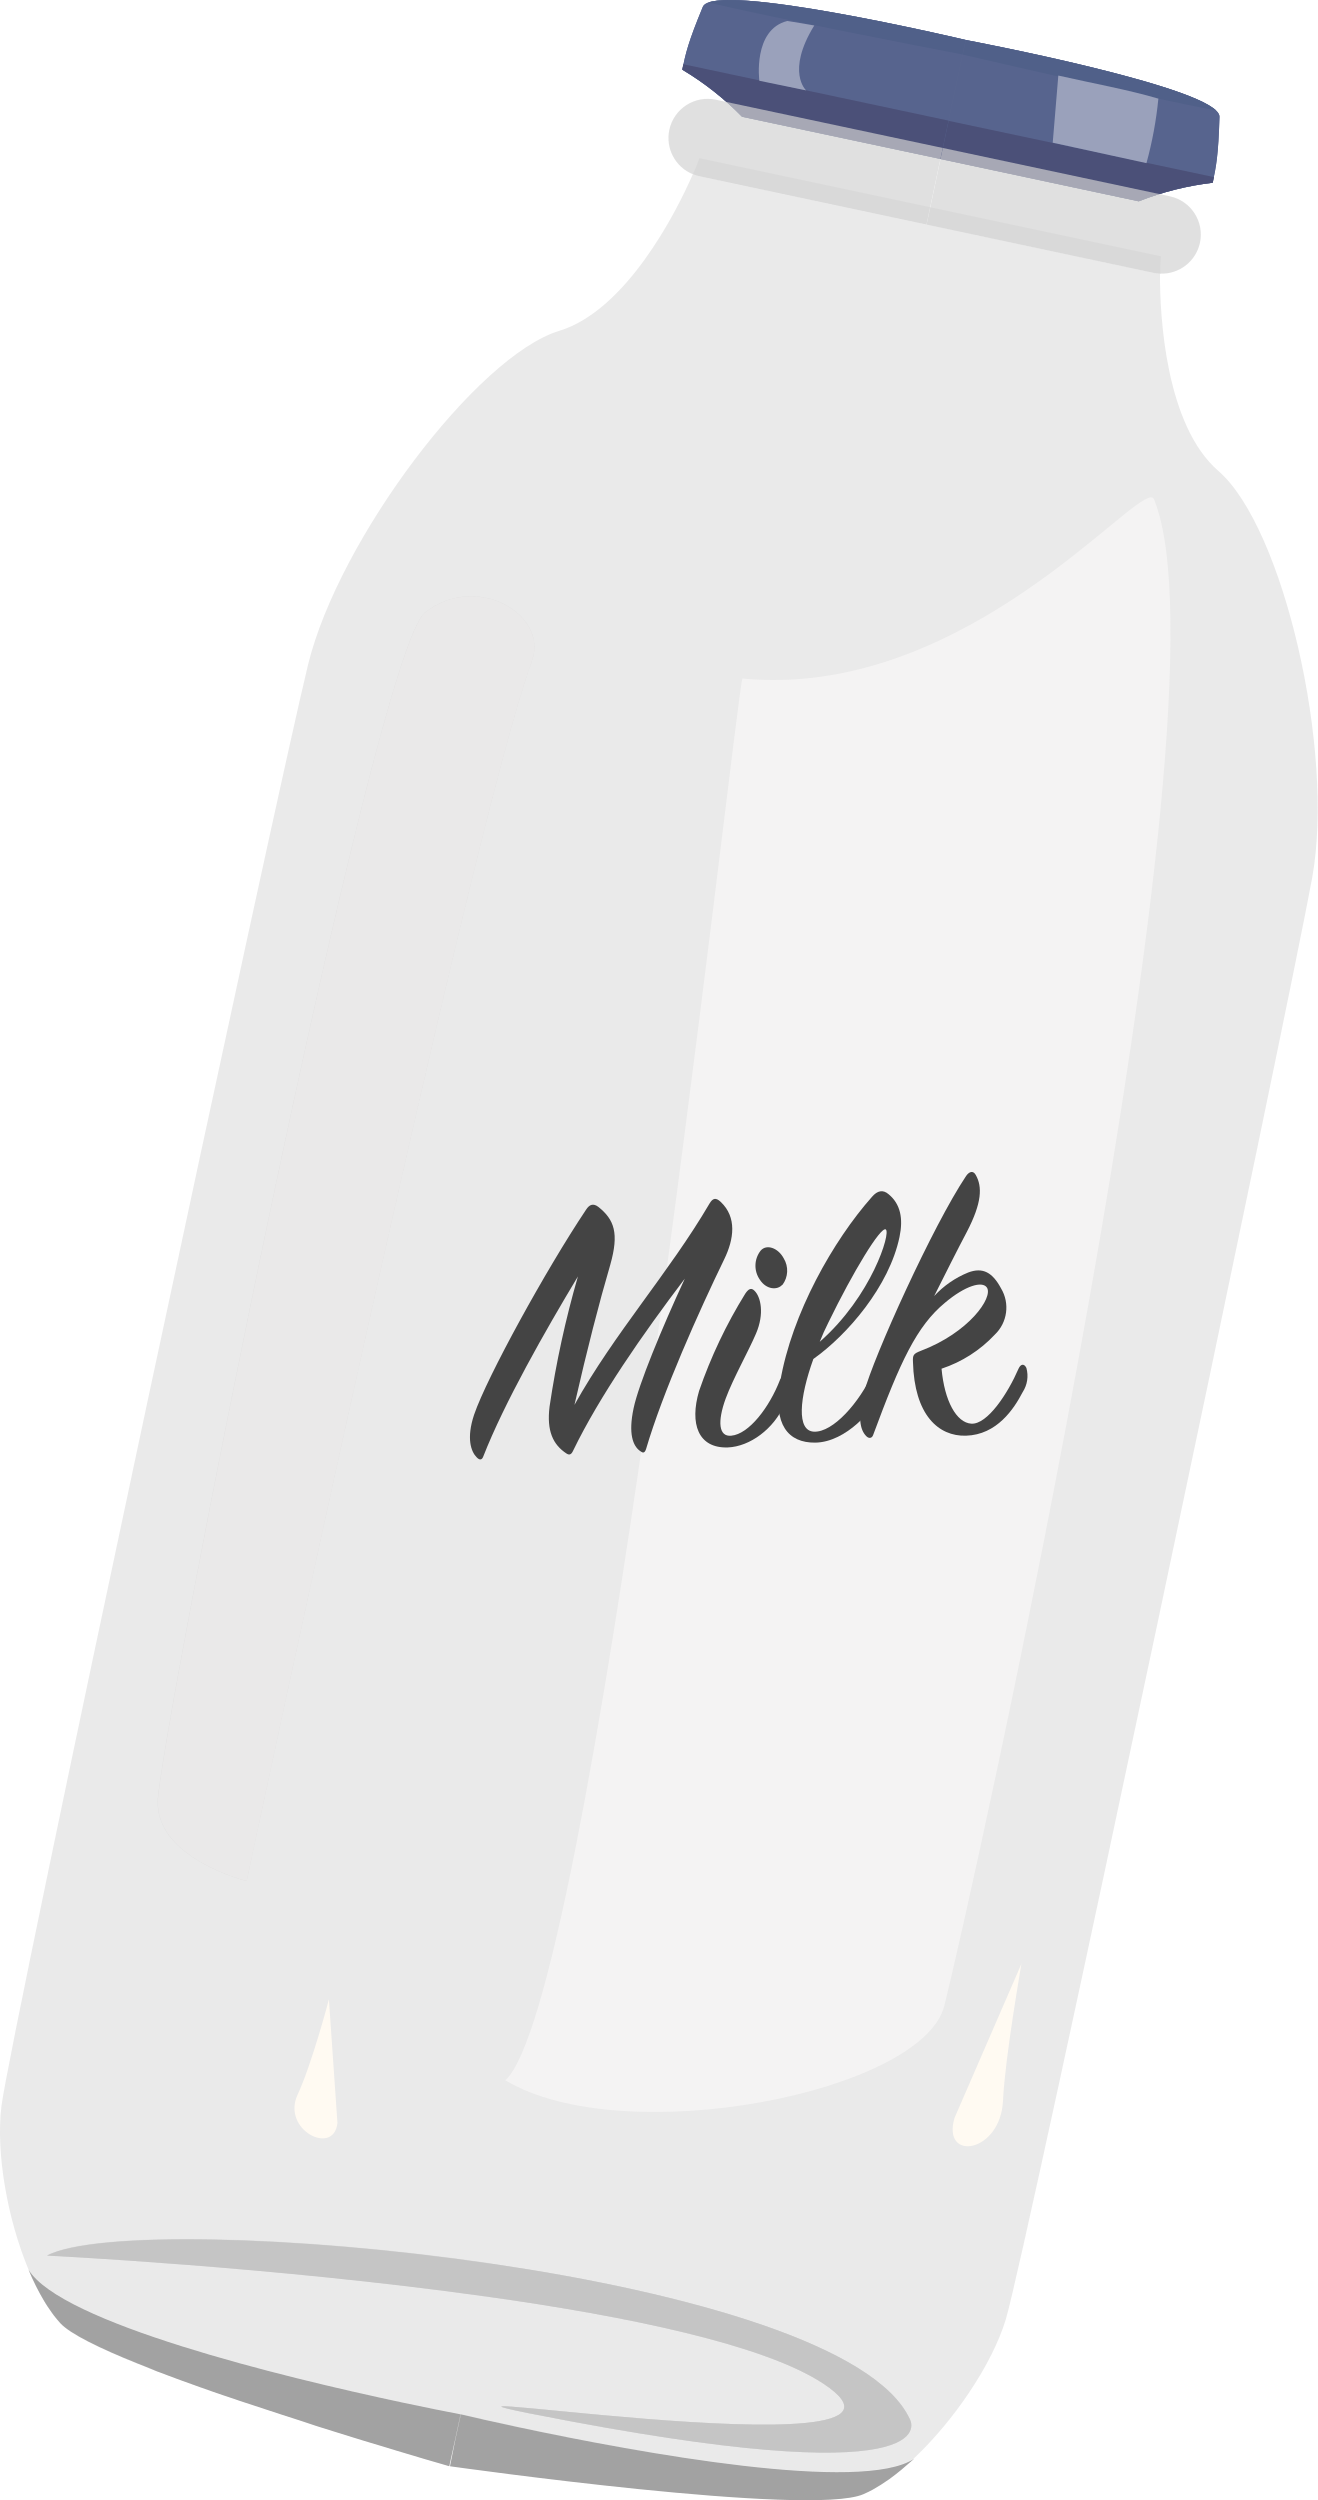
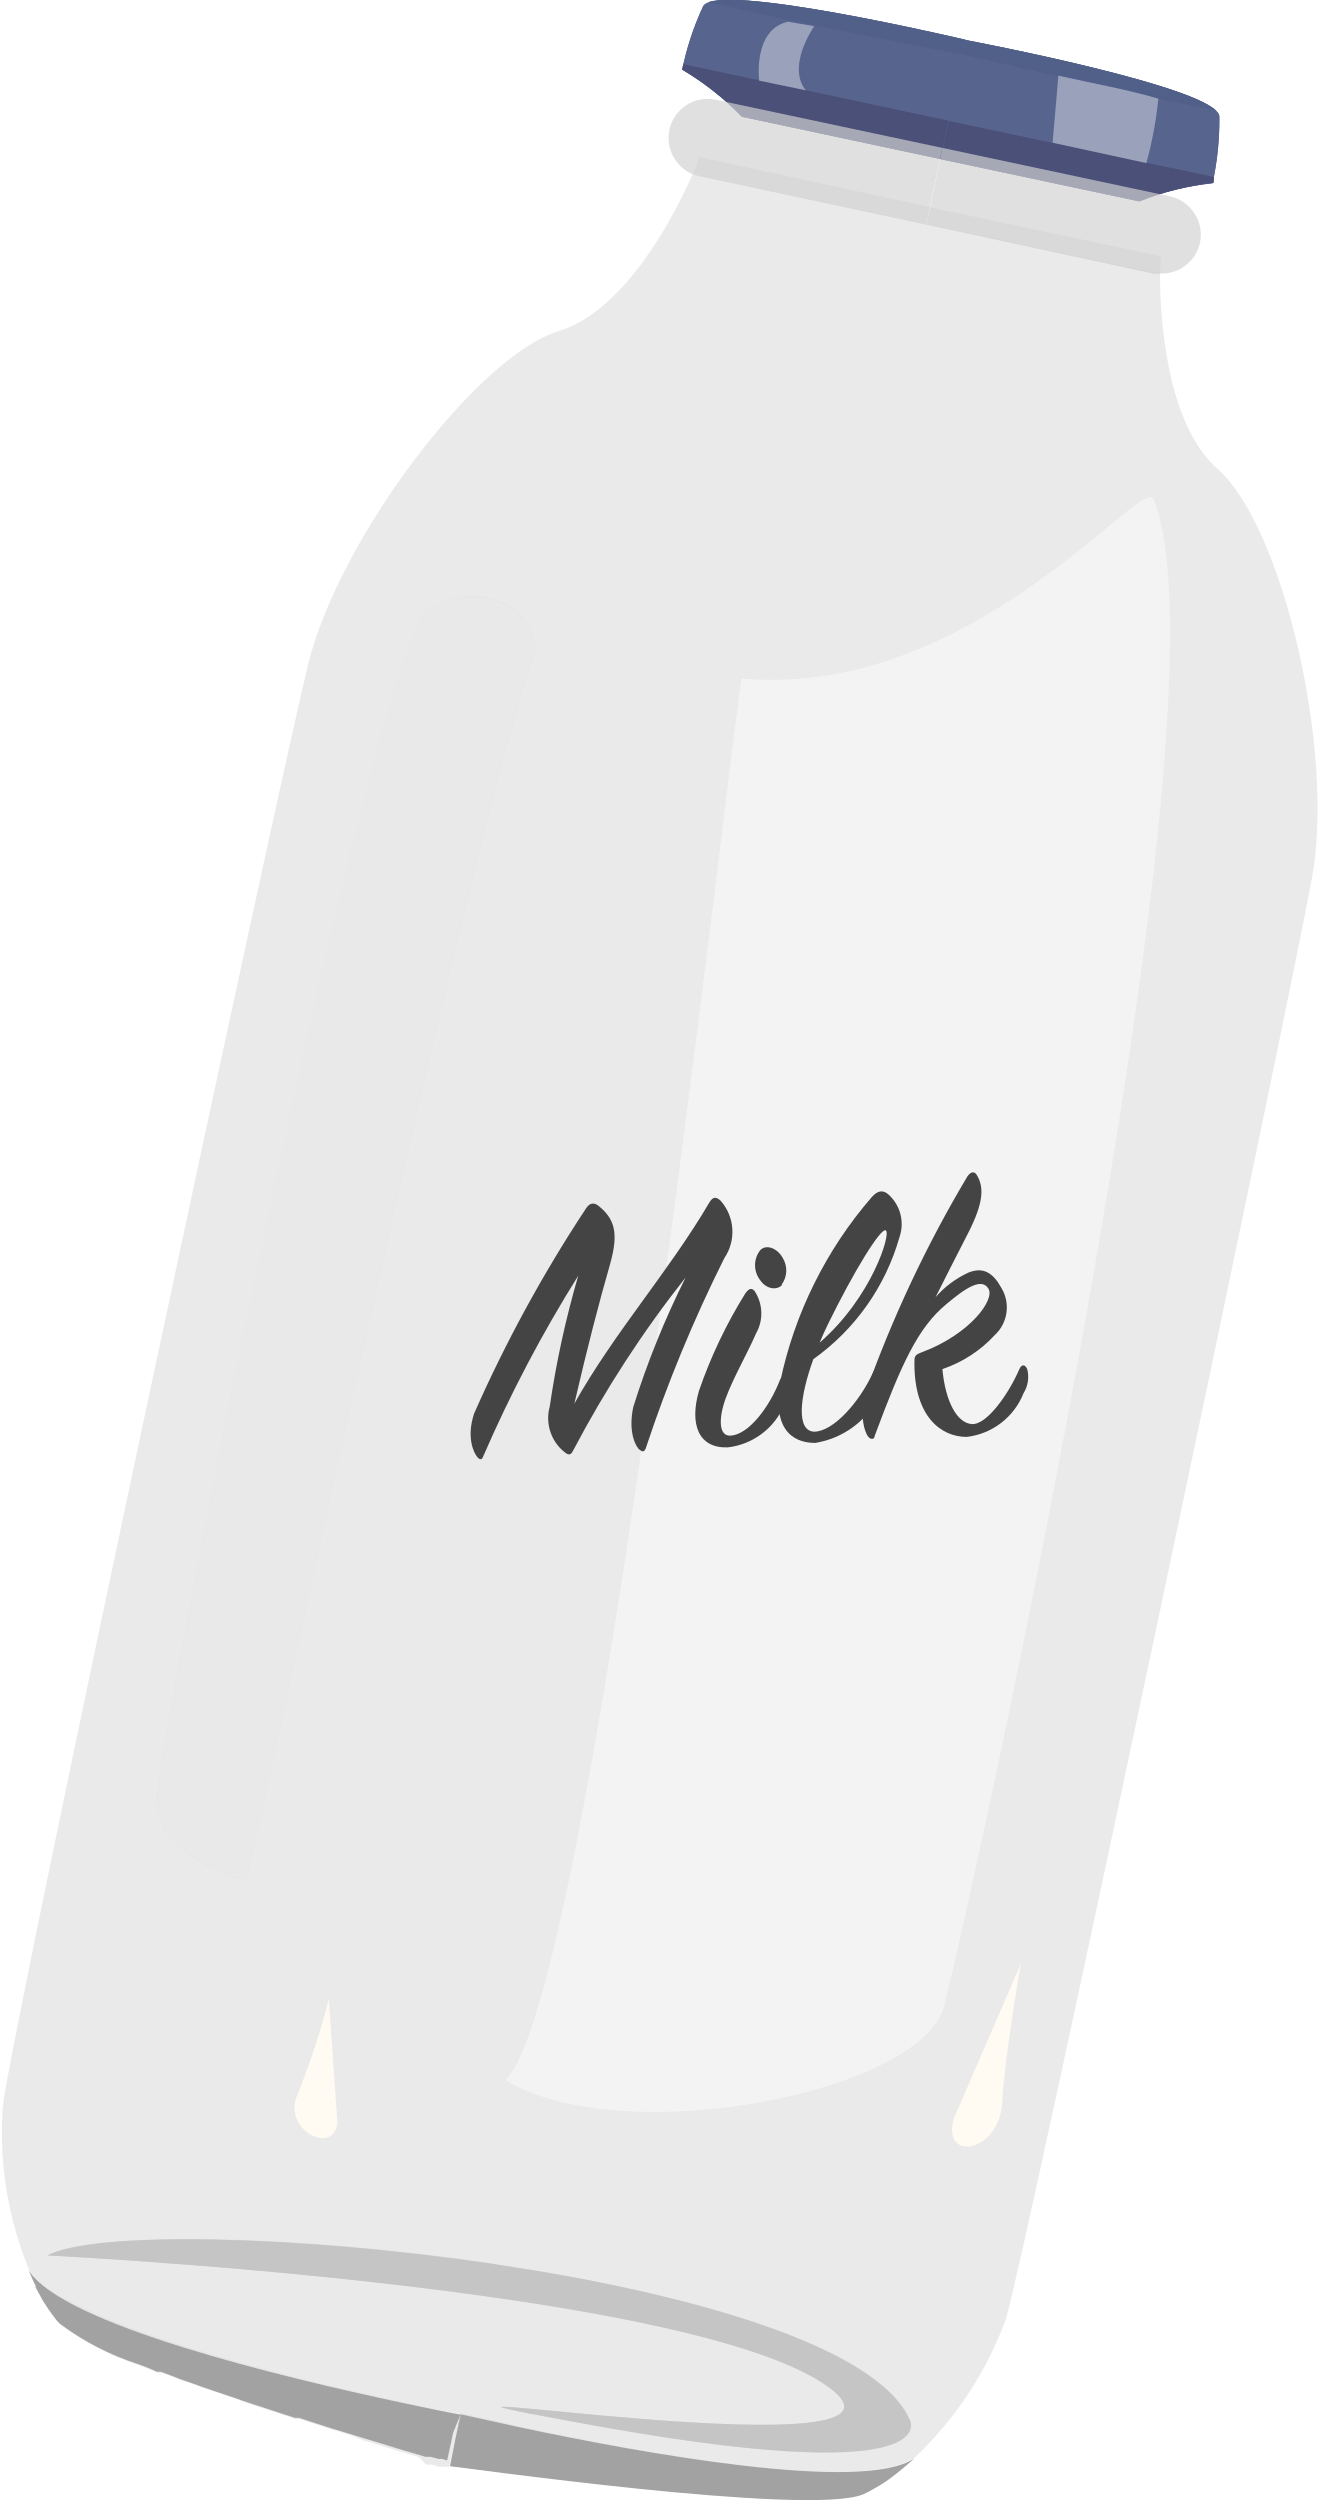
- <svg xmlns="http://www.w3.org/2000/svg" viewBox="0 0 235.66 447.03">
+ <svg xmlns="http://www.w3.org/2000/svg" viewBox="0 0 50.33 95.5">
  <defs>
-     <style>.cls-1{fill:#a2a2a2;}.cls-2{fill:#57648e;}.cls-3{fill:#4b5078;}.cls-4{fill:#d5d5d5;fill-opacity:0.49;}.cls-5,.cls-9{fill:#fffcfc;}.cls-5{fill-opacity:0.68;opacity:0.62;}.cls-6{fill:#506089;}.cls-7{opacity:0.68;}.cls-8{fill:#d2d2d2;}.cls-9{fill-opacity:0.48;}.cls-10{fill:#444;}.cls-11{fill:#c5c5c5;}.cls-12{fill:#9aa1bb;}.cls-13{fill:#fffaf2;}</style>
+     <style>.cls-1{fill:#a2a2a2;}.cls-2{fill:#57648e;}.cls-3{fill:#4b5078;}.cls-4{fill:#d5d5d5;fill-opacity:0.49;}.cls-5,.cls-9{fill:#fffcfc;}.cls-5{fill-opacity:0.68;opacity:0.62;isolation:isolate;}.cls-6{fill:#506089;}.cls-7{opacity:0.68;}.cls-8{fill:#d2d2d2;}.cls-9{fill-opacity:0.48;}.cls-10{fill:#444;}.cls-11{fill:#c5c5c5;}.cls-12{fill:#9aa1bb;}.cls-13{fill:#fffaf2;}</style>
  </defs>
  <g id="Layer_2" data-name="Layer 2">
-     <g id="paper">
-       <polygon class="cls-1" points="82.41 431.73 81.47 435.98 82.33 431.79 82.35 431.72 82.41 431.73" />
-       <path class="cls-2" d="M172.67,7.14l-4.53,21.28-35.46-7.54A52.66,52.66,0,0,0,122,12.46c.62-2.94,1-4.78,3.67-11.23C127.57-3.54,172.67,7.14,172.67,7.14Zm45.39,13.75c.15-5.15-45.38-13.74-45.38-13.74l-4.53,21.27L203.61,36a53.15,53.15,0,0,1,13.23-3.32C217.46,29.71,217.85,27.87,218.06,20.89Z" />
-       <path class="cls-2" d="M172.67,7.14l-4.53,21.28-35.46-7.54A52.66,52.66,0,0,0,122,12.46c.62-2.94,1-4.78,3.67-11.23C127.57-3.54,172.67,7.14,172.67,7.14Zm45.39,13.75c.15-5.15-45.38-13.74-45.38-13.74l-4.53,21.27L203.61,36a53.15,53.15,0,0,1,13.23-3.32C217.46,29.71,217.85,27.87,218.06,20.89Z" />
-       <path class="cls-3" d="M122.18,11.48l47.44,10.09-1.46,6.85L132.7,20.88A52.66,52.66,0,0,0,122,12.46Z" />
-       <path class="cls-3" d="M217.07,31.67l-.21,1A52.45,52.45,0,0,0,203.63,36l-35.46-7.55,1.46-6.84Z" />
-       <path class="cls-4" d="M207.46,48.93a6.13,6.13,0,0,1-1.19-.14l-40.59-8.63.66-3.1,41.25,8.77A28.73,28.73,0,0,0,207.46,48.93Z" />
-       <path class="cls-4" d="M102.27,433c-51.13-9.6,71.36,10.58,44.9-6.81-10.58-6.95-34.89-12-60.26-15.55l1.24-5.83c34.64,5.11,68.47,14.56,74.53,27.75C162.68,432.51,170.59,445.79,102.27,433Z" />
-       <path class="cls-4" d="M163.47,439.54c-.39.37-.77.71-1.16,1s-.78.67-1.16,1c-.71.6-1.43,1.16-2.15,1.67a32.06,32.06,0,0,1-3,1.9l-.74.38-.91.42c-9.5,4.09-73-4.88-73.9-5l2-9.22c2.55.6,6.06,1.4,10.2,2.28C114.58,438.68,154.31,445.86,163.47,439.54Z" />
-       <path class="cls-4" d="M95.12,118.19c-10.85,29.38-51,218.16-51,218.16s-16-3.92-15.91-14.12S66.81,116.77,76,109.52,98.18,109.9,95.12,118.19Z" />
-       <path class="cls-4" d="M88.08,404.75l-1.24,5.83c-38-5.34-78.45-7.31-78.45-7.31C16.77,398.86,52.83,399.55,88.08,404.75Z" />
-       <path class="cls-4" d="M82.35,431.72l-2,9.21h0l-.88-.25h0c-.19-.06-.4-.13-.65-.19l-.27-.08-1.39-.4-.54-.16-.39-.11c-.39-.13-.8-.25-1.24-.37h0l-2.88-.86-1.07-.32h0c-.9-.26-1.86-.56-2.87-.87h0c-1-.3-2-.63-3.15-.95l-2.69-.83h0l-2.79-.87h0l-2.91-.91h0l-3-1-.75-.24-2.3-.74c-2.3-.76-4.63-1.52-7-2.3-.52-.17-1-.34-1.56-.53l-2.3-.78-1.54-.53L36,426.9l-.18-.06-1.41-.51-2.2-.79-2.15-.8-1.4-.53L28,424l-1.26-.48-.76-.31-1.3-.51c-6.84-2.75-12.08-5.31-13.85-7.22-.2-.21-.4-.44-.59-.68s-.39-.48-.58-.72-.26-.34-.38-.52c-.26-.35-.51-.71-.75-1.09-.13-.19-.25-.39-.37-.58l-.36-.6c-.44-.73-.85-1.49-1.25-2.29l-.16-.32c-.22-.44-.43-.88-.64-1.34s-.42-.94-.62-1.43C10.91,415.34,50,424.94,72,429.62,76.18,430.51,79.75,431.22,82.35,431.72Z" />
-       <path class="cls-4" d="M76,109.52c9.21-7.24,22.16.38,19.1,8.67-10.85,29.38-51,218.16-51,218.16s-16-3.92-15.91-14.12S66.81,116.77,76,109.52ZM102.27,433c-51.13-9.6,71.36,10.58,44.9-6.81-10.58-6.95-34.89-12-60.26-15.55h-.07c-38-5.34-78.45-7.31-78.45-7.31,8.38-4.41,44.44-3.72,79.69,1.48h.07c34.64,5.11,68.47,14.56,74.53,27.75C162.68,432.51,170.59,445.79,102.27,433Z" />
-       <path class="cls-4" d="M179.83,414.8c-2.47,8.06-9.24,18-16.36,24.74-9.16,6.32-48.89-.86-70.85-5.53-4.14-.88-7.65-1.68-10.2-2.28h-.07c-2.6-.5-6.17-1.21-10.34-2.1-22-4.68-61.1-14.28-66.89-23.76C1.34,396.84-.77,385,.26,376.6c1.46-12,49.34-235.43,54.84-257.81S85.29,63.64,100,59.16c11.92-3.64,20.84-21,23.88-28a7.56,7.56,0,0,0,1.17.36l40.59,8.63h0l.66-3.11h0l-.66,3.1,40.59,8.63a6.13,6.13,0,0,0,1.19.14c-.05,7.62,1,27.13,10.45,35.31,11.62,10.08,20.86,50.07,16.76,72.75S183.37,403.23,179.83,414.8Z" />
-       <path class="cls-4" d="M166.32,37.05l-.66,3.1-40.59-8.63a7.56,7.56,0,0,1-1.17-.36,28,28,0,0,0,1.15-2.88Z" />
-       <path class="cls-1" d="M92.62,434c-4.14-.88-7.65-1.68-10.2-2.28h0L81.47,436l-1,5h0c1,.13,64.4,9.1,73.9,5l.91-.42.74-.38a32.06,32.06,0,0,0,3-1.9c.71-.51,1.43-1.08,2.15-1.67.38-.33.77-.65,1.16-1s.77-.68,1.16-1C154.31,445.86,114.58,438.68,92.62,434Zm-10.29-2.22,0-.07c-2.6-.5-6.17-1.21-10.34-2.1-22-4.68-61.1-14.28-66.89-23.76.2.49.42,1,.62,1.43s.42.9.64,1.34l.16.32c.41.8.82,1.56,1.25,2.29l.36.6c.12.19.24.39.37.58.24.38.49.74.75,1.09.12.18.25.35.38.52s.38.49.58.72.39.47.59.68c1.77,1.91,7,4.47,13.85,7.22l1.3.51.76.31L28,424l.7.26,1.4.53,2.15.8,2.2.79,1.41.51.18.06,2.17.77,1.54.53L42,429c.52.19,1,.36,1.56.53,2.33.78,4.66,1.54,7,2.3l2.3.74.75.24,3,1h0l2.91.91h0l2.79.87h0l2.69.83c1.09.33,2.14.66,3.15.95h0c1,.31,2,.61,2.87.87h0l1.07.32,2.88.86h0c.44.12.85.24,1.24.37l.39.11.54.16,1.39.4.27.08.65.19h0l.88.26h0l.27-1.24.82-3.71Z" />
-       <polygon class="cls-1" points="82.41 431.73 81.47 435.98 82.33 431.79 82.35 431.72 82.41 431.73" />
-       <path class="cls-5" d="M95.12,118.19c-10.85,29.38-51,218.16-51,218.16s-16-3.92-15.91-14.12S66.81,116.77,76,109.52,98.18,109.9,95.12,118.19Z" />
-       <path class="cls-6" d="M217.46,19.76c-11.65-2.21-36.22-7.89-45.32-10l.56-2.6S212.07,14.58,217.46,19.76Z" />
-       <path class="cls-6" d="M172.69,7.15l-.56,2.6C163,8,138.21,3.17,126.66.45,133.69-2.09,172.69,7.15,172.69,7.15Z" />
-       <g class="cls-7">
-         <path class="cls-8" d="M168.58,26.46l-2.91,13.7-40.6-8.64a7.56,7.56,0,0,1-1.17-.36,7,7,0,0,1-4.22-7.94A7,7,0,0,1,128,17.83Z" />
-         <path class="cls-8" d="M214.57,43.4a7,7,0,0,1-7.11,5.53,6.13,6.13,0,0,1-1.19-.14l-40.59-8.63,2.91-13.7,40.59,8.64A7,7,0,0,1,214.57,43.4Z" />
+     <g id="Layer_2-2" data-name="Layer 2">
+       <g id="Layer_2-3" data-name="Layer 2">
+         <g id="paper">
+           <polygon class="cls-1" points="17.61 92.23 17.4 93.14 17.59 92.24 17.59 92.22 17.61 92.23" />
+           <path class="cls-2" d="M36.89,1.52l-1,4.55L28.34,4.46a11,11,0,0,0-2.28-1.8,10.9,10.9,0,0,1,.79-2.4C27.25-.76,36.89,1.52,36.89,1.52Zm9.69,2.94c0-1.1-9.69-2.93-9.69-2.93l-1,4.54L43.5,7.69A10.91,10.91,0,0,1,46.32,7,11.32,11.32,0,0,0,46.58,4.46Z" />
+           <path class="cls-2" d="M36.89,1.52l-1,4.55L28.34,4.46a11,11,0,0,0-2.28-1.8,10.9,10.9,0,0,1,.79-2.4C27.25-.76,36.89,1.52,36.89,1.52Zm9.69,2.94c0-1.1-9.69-2.93-9.69-2.93l-1,4.54L43.5,7.69A10.91,10.91,0,0,1,46.32,7,11.32,11.32,0,0,0,46.58,4.46Z" />
+           <path class="cls-3" d="M26.1,2.45,36.23,4.61l-.31,1.46L28.35,4.46a11.09,11.09,0,0,0-2.29-1.8Z" />
+           <path class="cls-3" d="M46.37,6.76l0,.22a11.09,11.09,0,0,0-2.83.71L35.93,6.08l.31-1.46Z" />
+           <path class="cls-4" d="M44.32,10.45a1.15,1.15,0,0,1-.26,0L35.39,8.58l.14-.66,8.82,1.87Q44.32,10.12,44.32,10.45Z" />
+           <path class="cls-4" d="M21.85,92.5c-10.93-2,15.24,2.26,9.59-1.46-2.26-1.48-7.45-2.56-12.87-3.32l.26-1.24c7.4,1.09,14.63,3.11,15.92,5.92C34.75,92.39,36.44,95.23,21.85,92.5Z" />
+           <path class="cls-4" d="M34.92,93.9a2.52,2.52,0,0,1-.25.21l-.24.21-.46.36c-.21.15-.42.28-.64.41l-.16.08-.2.09c-2,.87-15.59-1.05-15.78-1.07l.42-2,2.18.49C24.48,93.71,33,95.25,34.92,93.9Z" />
+           <path class="cls-4" d="M20.32,25.25C18,31.52,9.43,71.85,9.43,71.85S6,71,6,68.84s8.24-43.9,10.21-45.44S21,23.48,20.32,25.25Z" />
+           <path class="cls-4" d="M18.82,86.46l-.27,1.25c-8.12-1.14-16.76-1.56-16.76-1.56C3.58,85.21,11.29,85.35,18.82,86.46Z" />
+           <path class="cls-4" d="M17.59,92.23l-.43,2h0l-.18,0h0l-.14,0-.06,0-.3-.08-.11,0-.09,0L16,93.86h0l-.62-.18-.22-.07h0l-.62-.19h0l-.67-.2L13.32,93h0l-.6-.18h0l-.62-.2h0l-.64-.21-.16,0-.49-.16-1.5-.49L9,91.63l-.49-.16-.33-.12-.47-.15,0,0-.3-.11-.47-.17-.46-.17-.3-.11-.14,0-.27-.11-.16-.06-.28-.11a10.7,10.7,0,0,1-3-1.54l-.12-.15-.13-.15S2,88.38,2,88.35l-.16-.24L1.74,88l-.07-.13a4.67,4.67,0,0,1-.27-.49l0-.07A2.44,2.44,0,0,1,1.23,87a2.88,2.88,0,0,1-.13-.31c1.23,2,9.58,4.07,14.28,5.07Z" />
+           <path class="cls-4" d="M16.24,23.4c2-1.55,4.73.08,4.08,1.85C18,31.52,9.42,71.85,9.42,71.85S6,71,6,68.84,14.27,24.94,16.24,23.4Zm5.61,69.1c-10.93-2,15.24,2.26,9.59-1.46-2.26-1.48-7.45-2.56-12.87-3.32h0c-8.12-1.14-16.76-1.56-16.76-1.56,1.79-.94,9.5-.79,17,.32h0c7.4,1.09,14.63,3.11,15.92,5.92C34.75,92.39,36.44,95.23,21.85,92.5Z" />
+           <path class="cls-4" d="M38.42,88.61a13.85,13.85,0,0,1-3.5,5.29c-2,1.35-10.44-.19-15.13-1.19-.89-.18-1.64-.35-2.18-.48h0l-2.21-.45c-4.7-1-13-3-14.29-5.08a13.76,13.76,0,0,1-1-6.25C.37,77.89,10.6,30.16,11.77,25.38s6.45-11.79,9.59-12.74c2.55-.78,4.45-4.49,5.1-6l.25.07,8.67,1.85h0l.15-.67h0l-.15.66,8.68,1.85a1,1,0,0,0,.25,0c0,1.63.21,5.79,2.23,7.54C49,20.14,51,28.69,50.12,33.53S39.17,86.14,38.42,88.61Z" />
+           <path class="cls-4" d="M35.53,7.91l-.14.67L26.72,6.73l-.25-.07A6.62,6.62,0,0,0,26.71,6Z" />
+           <path class="cls-1" d="M19.79,92.71l-2.18-.48h0l-.21.91-.21,1.07h0c.21,0,13.76,1.94,15.79,1.07l.19-.09.16-.09a6.18,6.18,0,0,0,.64-.4c.15-.11.31-.23.46-.36l.25-.21.25-.22C33,95.25,24.48,93.71,19.79,92.71Zm-2.2-.47v0c-.56-.1-1.32-.26-2.21-.45-4.7-1-13-3-14.29-5.07l.13.3a2.59,2.59,0,0,0,.14.29l0,.07.27.49.08.13.08.12a1.88,1.88,0,0,0,.16.23.44.44,0,0,0,.08.11l.12.16a.86.86,0,0,0,.13.14,10.23,10.23,0,0,0,3,1.55l.27.1.17.07.27.12.15,0,.3.11.46.18.47.16.3.11,0,0,.46.16.33.11.48.16.34.12,1.49.49.49.16.16,0,.64.21h0l.62.2h0l.6.18h0l.58.18.67.2h0l.61.19h0l.23.07.62.18h0l.26.08.08,0,.12,0,.3.08,0,0,.14,0h0l.19.06h0l.06-.27.17-.79Z" />
+           <polygon class="cls-1" points="17.61 92.23 17.4 93.14 17.59 92.24 17.59 92.22 17.61 92.23" />
+           <path class="cls-5" d="M20.32,25.25C18,31.52,9.43,71.85,9.43,71.85S6,71,6,68.84s8.24-43.9,10.21-45.44S21,23.48,20.32,25.25Z" />
+           <path class="cls-6" d="M46.45,4.22C44,3.75,38.72,2.54,36.77,2.08l.12-.55S45.3,3.11,46.45,4.22Z" />
+           <path class="cls-6" d="M36.89,1.53l-.12.55c-2-.37-7.24-1.4-9.71-2C28.56-.45,36.89,1.53,36.89,1.53Z" />
+           <g class="cls-7">
+             <path class="cls-8" d="M36,5.65l-.62,2.93L26.72,6.73l-.25-.07a1.51,1.51,0,0,1-.9-1.7,1.49,1.49,0,0,1,1.77-1.15h0Z" />
+             <path class="cls-8" d="M45.84,9.27a1.5,1.5,0,0,1-1.52,1.18,1.15,1.15,0,0,1-.26,0L35.39,8.58,36,5.65,44.69,7.5A1.5,1.5,0,0,1,45.84,9.27Z" />
+           </g>
+           <path class="cls-9" d="M36.07,76.62c-.85,3.32-12.25,5.56-16.77,2.84C20.92,78,23,66,24.75,53.66l0-.14h0c1.92-13.57,3.47-27.4,3.59-27.6a13.35,13.35,0,0,0,2.28,0h0c7.56-.64,13.09-7.72,13.44-6.86C47.34,27,36.92,73.31,36.07,76.62Z" />
+           <path class="cls-10" d="M18.46,55.63c-.05.15-.14.15-.25,0s-.4-.72-.1-1.63a53.2,53.2,0,0,1,4.27-7.83c.13-.2.28-.26.48-.11.6.49.79,1,.45,2.21-.42,1.46-.88,3.23-1.37,5.35,1.53-2.73,3.62-5.06,5.16-7.69.13-.21.25-.23.43-.06a1.79,1.79,0,0,1,.14,2.19,54.51,54.51,0,0,0-3,7.26c-.06.15-.12.15-.24.06s-.45-.63-.24-1.63a33.38,33.38,0,0,1,2-4.95A42.57,42.57,0,0,0,21.9,55.4c-.07.15-.14.2-.27.12A1.66,1.66,0,0,1,21,53.73a36.71,36.71,0,0,1,1.09-5A51.75,51.75,0,0,0,18.46,55.63Z" />
+           <path class="cls-10" d="M26.7,53.13a18.38,18.38,0,0,1,1.77-3.72c.13-.18.23-.23.35-.1a1.55,1.55,0,0,1,.06,1.63c-.29.68-.88,1.71-1.16,2.48s-.27,1.47.21,1.42c.68-.06,1.46-1.08,1.87-2.14.07-.13.17-.12.24,0a1.06,1.06,0,0,1-.07.94,2.67,2.67,0,0,1-2.17,1.65C26.66,55.33,26.34,54.38,26.7,53.13Zm3.18-4.05c-.18.21-.6.19-.85-.19a.93.93,0,0,1,0-1.12c.22-.26.67-.1.88.3a.91.91,0,0,1-.05,1Z" />
+           <path class="cls-10" d="M31.1,54.69c.72,0,1.72-1.1,2.26-2.28.1-.19.26-.21.33,0a1.45,1.45,0,0,1-.11.94,3.34,3.34,0,0,1-2.44,1.77c-1,0-1.62-.69-1.34-2.32a15.71,15.71,0,0,1,3.5-7.07c.22-.25.43-.29.64-.1a1.52,1.52,0,0,1,.42,1.63,8.6,8.6,0,0,1-3.29,4.66C30.53,53.41,30.42,54.66,31.1,54.69ZM33.84,47c-.2-.11-1.24,1.6-2.2,3.56-.12.24-.23.49-.33.73,2-1.74,2.73-4.17,2.53-4.28Z" />
+           <path class="cls-10" d="M37,48.61c.56-.22.93,0,1.26.6A1.44,1.44,0,0,1,38,51a4.82,4.82,0,0,1-2,1.3c.11,1.23.56,2.07,1.13,2.1s1.4-1.15,1.81-2.1c.08-.18.21-.2.3,0a1.18,1.18,0,0,1-.14.92,2.67,2.67,0,0,1-2.17,1.67c-1,0-2-.79-2-2.81,0-.27,0-.32.3-.43,1.83-.69,2.78-2,2.53-2.42s-.83-.07-1.6.58c-1.09.9-1.71,2.25-2.75,5.05,0,.12-.15.16-.26,0s-.33-.72-.09-1.64a46.78,46.78,0,0,1,3.9-8.29c.13-.18.28-.21.38,0,.24.44.24,1-.35,2.16-.33.63-.87,1.71-1.25,2.46A3.75,3.75,0,0,1,37,48.61Z" />
+           <path class="cls-11" d="M21.85,92.5c-10.93-2,15.24,2.26,9.59-1.46-2.26-1.48-7.45-2.56-12.87-3.32h0c-8.12-1.14-16.76-1.56-16.76-1.56,1.79-.94,9.5-.79,17,.32h0c7.4,1.09,14.63,3.11,15.92,5.92C34.75,92.39,36.44,95.23,21.85,92.5Z" />
+           <path class="cls-12" d="M44.25,3.77c-1.14-.34-2.53-.59-3.82-.88l-.22,2.56,3.58.78A14.8,14.8,0,0,0,44.25,3.77Z" />
+           <path class="cls-12" d="M30.79,3.45S30,2.74,31.1,1l-1-.17C28.75,1.13,29,3.08,29,3.08Z" />
+           <path class="cls-13" d="M12.57,76.33A29.14,29.14,0,0,1,11.37,80c-.63,1.34,1.38,2.37,1.52,1.09l-.33-4.73" />
+           <path class="cls-13" d="M39,75s-.63,3.59-.71,5.26c-.09,2-2.35,2.35-1.85.66L39,75" />
+         </g>
      </g>
-       <path class="cls-9" d="M168.85,358.68c-4,15.51-57.33,26-78.49,13.3,7.59-6.8,17.29-63.22,25.5-120.81l.09-.61h0c9-63.53,16.25-128.28,16.81-129.23a60.43,60.43,0,0,0,10.67.05h0c35.39-3,61.27-36.15,62.92-32.1C221.62,126.58,172.82,343.16,168.85,358.68Z" />
-       <path class="cls-10" d="M86.43,260.4c-.25.71-.67.73-1.19.19-1-1-1.89-3.37-.46-7.64,2.32-6.78,12.9-26,20-36.62.59-.93,1.28-1.24,2.23-.51,2.83,2.27,3.71,4.69,2.12,10.31-2,6.83-4.15,15.15-6.41,25.08,7.13-12.81,16.94-23.69,24.15-36,.59-1,1.15-1.1,2-.3,2.92,2.76,2.38,6.65.64,10.24-4.53,9.33-11,23.79-14,34-.26.71-.54.72-1.12.26-1.16-.87-2.09-2.94-1.09-7.62.88-4.18,5-14.19,9.15-23.15-7.59,10-15.28,21.09-19.94,30.7-.32.72-.66.94-1.24.55-2.39-1.59-3.54-4-3-8.38a177.22,177.22,0,0,1,5.07-23.27C97.51,237.94,90.18,250.82,86.43,260.4Z" />
-       <path class="cls-10" d="M125,248.73a86.52,86.52,0,0,1,8.27-17.42c.59-.87,1.08-1.1,1.66-.49,1.1,1.08,1.79,4.07.25,7.65-1.34,3.15-4.09,8-5.42,11.61-1.51,4.14-1.25,6.87,1,6.64,3.16-.28,6.82-5.07,8.72-10,.33-.64.82-.59,1.13,0,.6,1.1.46,2.58-.31,4.37-1.93,4.44-6.22,7.57-10.15,7.73C124.82,259,123.29,254.57,125,248.73Zm14.88-19c-.87,1-2.84.89-4-.89a4.37,4.37,0,0,1,.13-5.21c1.07-1.24,3.14-.48,4.13,1.38A4.24,4.24,0,0,1,139.9,229.77Z" />
-       <path class="cls-10" d="M145.56,256c3.38.14,8.08-5.12,10.59-10.64.46-.93,1.23-1,1.55-.06a6.45,6.45,0,0,1-.52,4.38c-.9,2.15-5.77,8.18-11.39,8.28-4.85.06-7.59-3.2-6.29-10.84,2.09-12.32,9.55-25.35,16.4-33.09,1-1.17,2-1.35,3-.48,2.11,1.74,2.64,4.32,1.94,7.65C159,230,151.52,238.7,145.44,243,142.92,250,142.4,255.88,145.56,256Zm12.83-36.17c-.93-.52-5.8,7.48-10.27,16.66-.58,1.15-1.1,2.3-1.54,3.44C155.87,231.77,159.33,220.38,158.39,219.86Z" />
-       <path class="cls-10" d="M173.12,227.54c2.63-1,4.36,0,5.88,2.84a6.68,6.68,0,0,1-1.13,8.28,22.87,22.87,0,0,1-9.51,6.08c.52,5.75,2.65,9.66,5.33,9.83,2.88.16,6.52-5.4,8.44-9.84.39-.86,1-.95,1.4-.13a5.3,5.3,0,0,1-.66,4.32c-1.56,3-4.6,7.64-10.15,7.8-4.91.14-9.22-3.69-9.47-13.17-.06-1.26.07-1.48,1.39-2,8.58-3.24,13-9.54,11.83-11.32-.83-1.23-3.88-.33-7.48,2.7-5.1,4.22-8,10.53-12.86,23.66-.19.57-.74.73-1.25.19-1.11-1.14-1.55-3.38-.4-7.71,1.7-6.47,12.38-30,18.27-38.79.6-.86,1.3-1,1.75-.14,1.14,2.06,1.12,4.87-1.61,10.12-1.57,2.95-4.1,8-5.85,11.49A17,17,0,0,1,173.12,227.54Z" />
-       <path class="cls-11" d="M102.27,433c-51.13-9.6,71.36,10.58,44.9-6.81-10.58-6.95-34.89-12-60.26-15.55h-.07c-38-5.34-78.45-7.31-78.45-7.31,8.38-4.41,44.44-3.72,79.69,1.48h.07c34.64,5.11,68.47,14.56,74.53,27.75C162.68,432.51,170.59,445.79,102.27,433Z" />
-       <path class="cls-12" d="M207.13,17.64c-5.32-1.58-11.85-2.76-17.89-4.13l-1,12L205,29.17A68.7,68.7,0,0,0,207.13,17.64Z" />
-       <path class="cls-12" d="M144.14,16.16s-3.64-3.32,1.46-11.6c-1.64-.29-3.26-.57-4.82-.81-6.21,1.56-5,10.69-5,10.69Z" />
-       <path class="cls-13" d="M58.85,357.33c0,.17-3.18,12-5.63,17.21-2.94,6.27,6.46,11.08,7.12,5.09L58.81,357.5" />
-       <path class="cls-13" d="M182.66,351c0,.23-2.95,16.8-3.31,24.62-.44,9.41-11,11-8.67,3.09l11.93-27.48" />
    </g>
  </g>
</svg>
